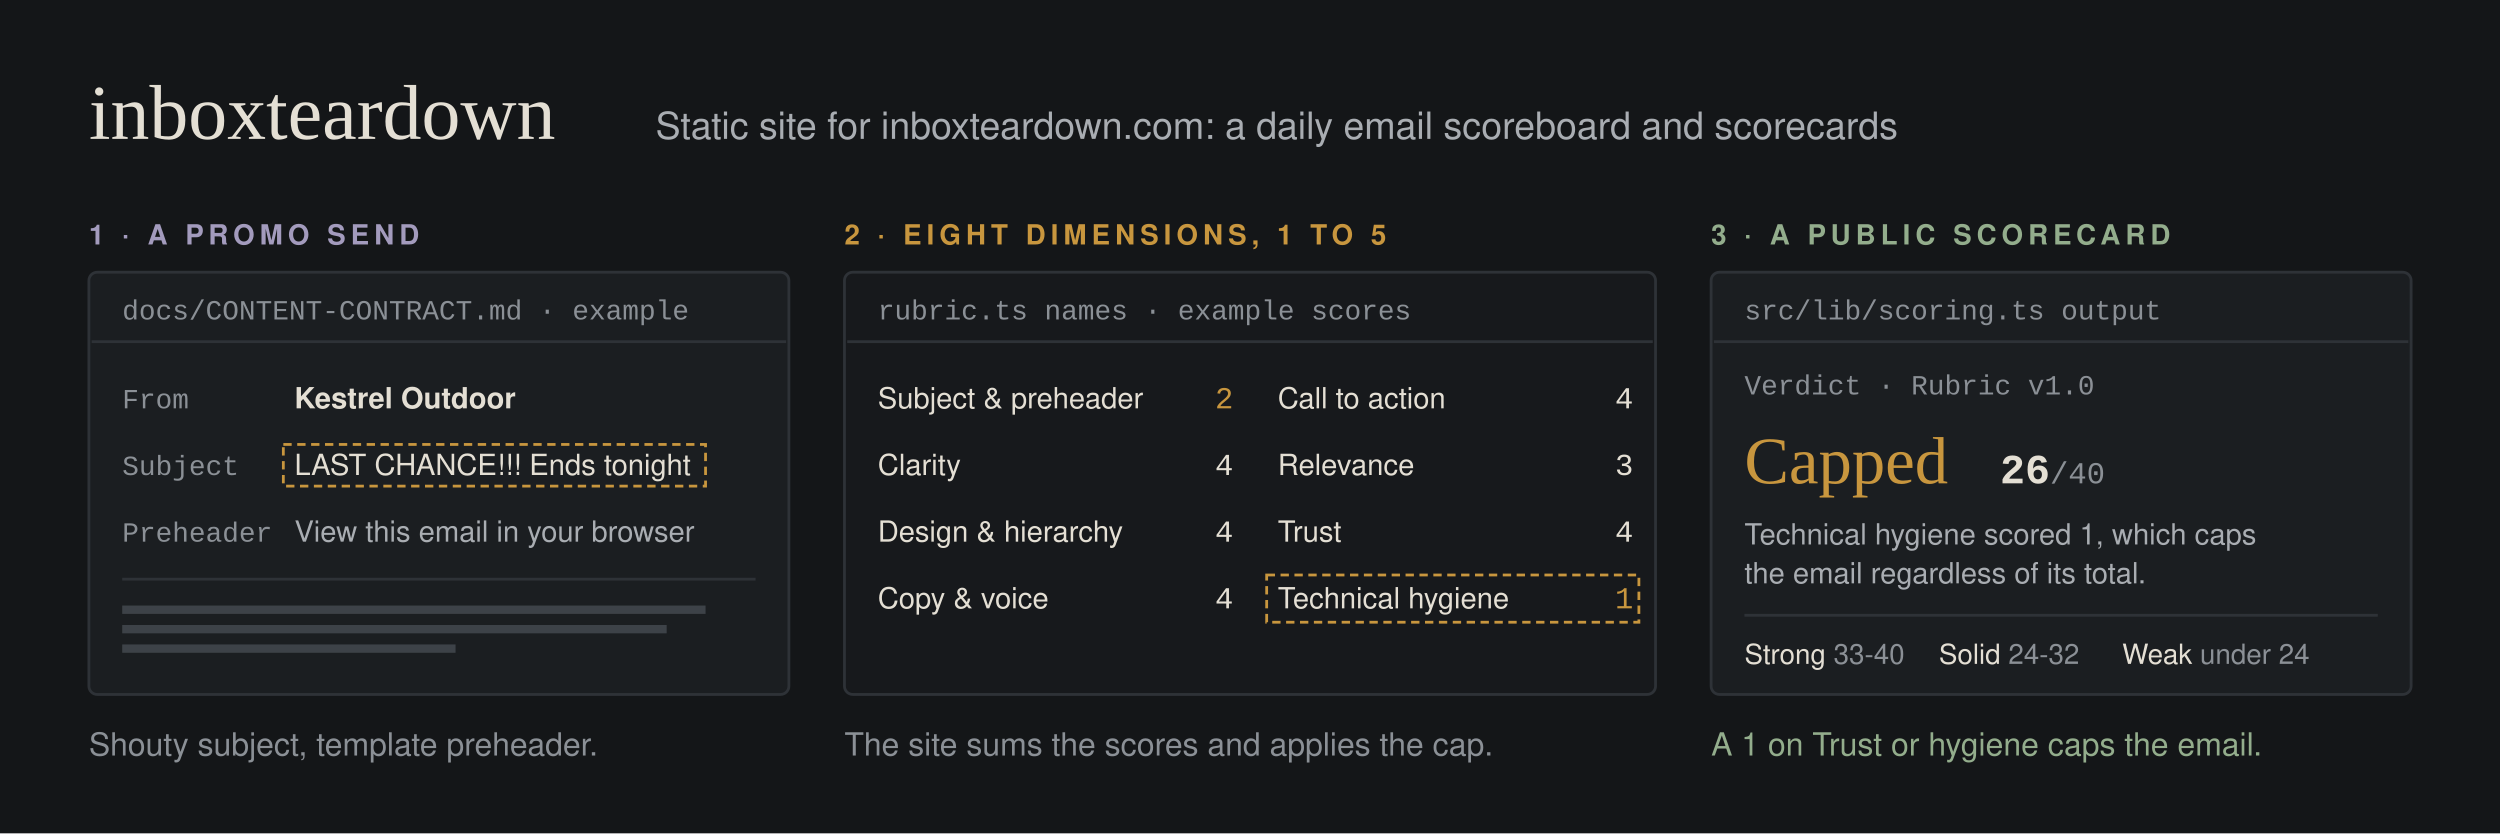
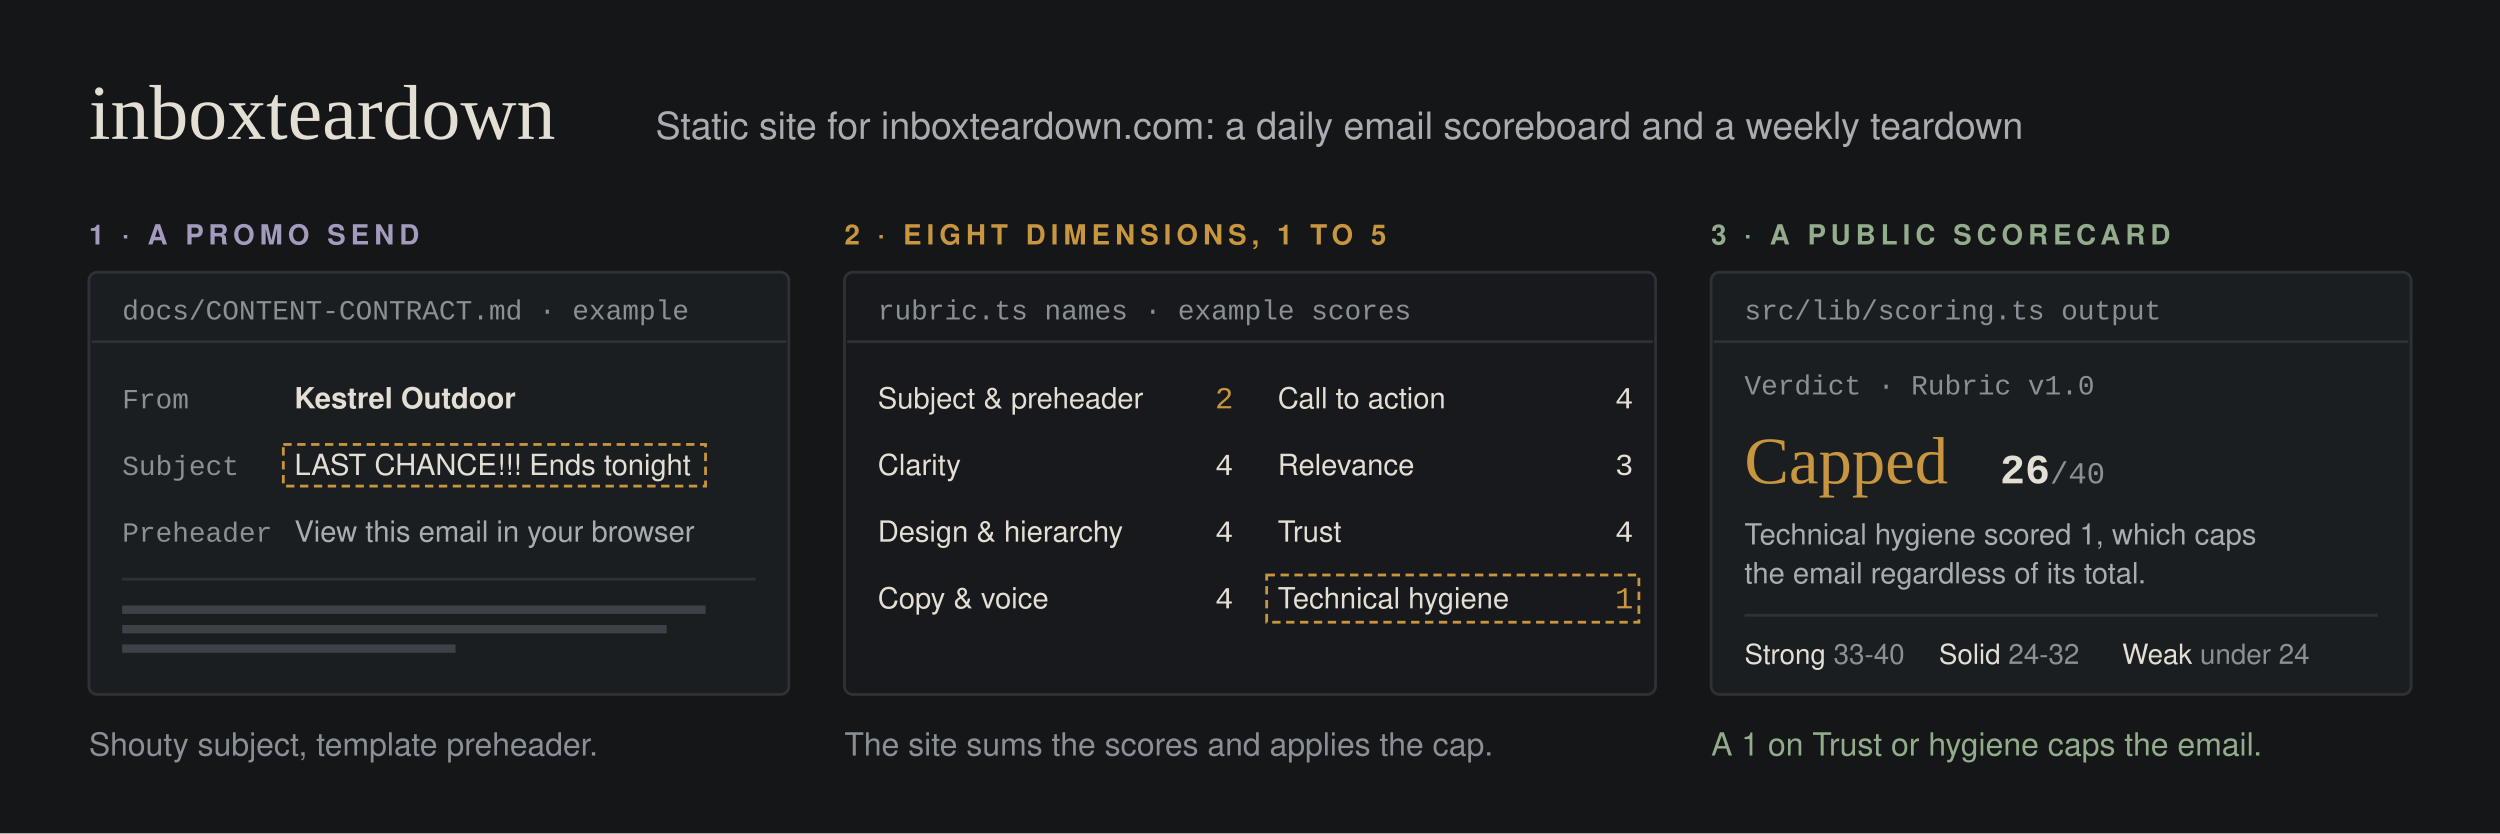
<svg xmlns="http://www.w3.org/2000/svg" viewBox="0 0 900 300" width="900" height="300" role="img" aria-labelledby="t d">
  <style>
.serif{font-family:Georgia,"Times New Roman",serif}
.sans{font-family:-apple-system,"Segoe UI",Helvetica,Arial,sans-serif}
.mono{font-family:ui-monospace,SFMono-Regular,Menlo,Consolas,"Liberation Mono",monospace}
.lab{font-size:10px;letter-spacing:1.8px;font-weight:600}
.cap{font-size:11.5px;fill:#8b9096}
.hl{fill:none;stroke-width:1.5;opacity:0}
.h1{animation:h1 12s infinite}
.h2{animation:h2 12s infinite}
.h3{animation:h3 12s infinite}
.r1{animation:r1 12s infinite}
.r2{animation:r2 12s infinite}
.r3{animation:r3 12s infinite}
.r4{animation:r4 12s infinite}
.rb{animation:rb 12s infinite}
.rc{animation:rc 12s infinite}
.rd{animation:rd 12s infinite}
.re{animation:re 12s infinite}
.rf{animation:rf 12s infinite}
.rg{animation:rg 12s infinite}
.rh{animation:rh 12s infinite}
.ri{animation:ri 12s infinite}
.rj{animation:rj 12s infinite}
.rk{animation:rk 12s infinite}
.rl{animation:rl 12s infinite}
.rm{animation:rm 12s infinite}
@keyframes h1{0%,16.7%{opacity:0}18.7%,42.4%{opacity:1}44.1%,100%{opacity:0}}
@keyframes h2{0%,16.7%,18.7%,44.1%{opacity:0}45.8%,67.8%{opacity:1}69.5%,100%{opacity:0}}
@keyframes h3{0%,16.7%,18.7%,69.5%{opacity:0}71.2%,94.9%{opacity:1}96.6%,100%{opacity:0}}
@keyframes r1{0%,16.7%{opacity:1}18.7%,20.4%{opacity:0}22.1%,100%{opacity:1}}
@keyframes r2{0%,16.7%{opacity:1}18.7%,24.6%{opacity:0}26.3%,100%{opacity:1}}
@keyframes r3{0%,16.7%{opacity:1}18.7%,28.9%{opacity:0}30.6%,100%{opacity:1}}
@keyframes r4{0%,16.7%{opacity:1}18.7%,33.1%{opacity:0}34.8%,100%{opacity:1}}
@keyframes rb{0%,16.7%{opacity:1}18.7%,45%{opacity:0}46.6%,100%{opacity:1}}
@keyframes rc{0%,16.7%{opacity:1}18.7%,47.5%{opacity:0}49.2%,100%{opacity:1}}
@keyframes rd{0%,16.7%{opacity:1}18.7%,50%{opacity:0}51.7%,100%{opacity:1}}
@keyframes re{0%,16.7%{opacity:1}18.7%,52.6%{opacity:0}54.3%,100%{opacity:1}}
@keyframes rf{0%,16.7%{opacity:1}18.7%,55.1%{opacity:0}56.8%,100%{opacity:1}}
@keyframes rg{0%,16.7%{opacity:1}18.7%,57.7%{opacity:0}59.3%,100%{opacity:1}}
@keyframes rh{0%,16.7%{opacity:1}18.7%,60.2%{opacity:0}61.9%,100%{opacity:1}}
@keyframes ri{0%,16.7%{opacity:1}18.7%,62.7%{opacity:0}64.4%,100%{opacity:1}}
@keyframes rj{0%,16.7%{opacity:1}18.7%,65.3%{opacity:0}67%,100%{opacity:1}}
@keyframes rk{0%,16.7%{opacity:1}18.7%,72.1%{opacity:0}73.7%,100%{opacity:1}}
@keyframes rl{0%,16.7%{opacity:1}18.7%,78%{opacity:0}79.7%,100%{opacity:1}}
@keyframes rm{0%,16.7%{opacity:1}18.7%,84.8%{opacity:0}86.5%,100%{opacity:1}}
@media (prefers-reduced-motion:reduce){*{animation:none!important}}
</style>
  <rect width="900" height="300" fill="#141618" />
  <text x="32" y="50" class="serif" font-size="28" fill="#e4dfd4">inboxteardown</text>
-   <text x="236" y="50" class="sans" font-size="13.5" fill="#a9adb2">Static site for inboxteardown.com: a daily email scoreboard and scorecards</text>
+   <text x="236" y="50" class="sans" font-size="13.5" fill="#a9adb2">Static site for inboxteardown.com: a daily email scoreboard and a weekly teardown</text>
  <g>
    <text x="32" y="88" class="sans lab" fill="#a39bbd">1 · A PROMO SEND</text>
    <rect x="32" y="98" width="252" height="152" rx="3" fill="#1b1e21" stroke="#2e3237" />
    <rect class="hl h1" x="32" y="98" width="252" height="152" rx="3" stroke="#a39bbd" />
    <text x="44" y="115" class="mono" font-size="10" fill="#8b9096">docs/CONTENT-CONTRACT.md · example</text>
    <line x1="33" y1="123" x2="283" y2="123" stroke="#2e3237" />
    <g class="r1">
      <text x="44" y="147" class="mono" font-size="10" fill="#8b9096">From</text>
      <text x="106" y="147" class="sans" font-size="10.5" fill="#e4dfd4" font-weight="700">Kestrel Outdoor</text>
    </g>
    <g class="r2">
      <text x="44" y="171" class="mono" font-size="10" fill="#8b9096">Subject</text>
      <text x="106" y="171" class="sans" font-size="10.5" fill="#e4dfd4">LAST CHANCE!!! Ends tonight</text>
    </g>
    <g class="r3">
      <text x="44" y="195" class="mono" font-size="10" fill="#8b9096">Preheader</text>
      <text x="106" y="195" class="sans" font-size="10.5" fill="#a9adb2">View this email in your browser</text>
    </g>
    <g class="r4">
      <line x1="44" y1="208.5" x2="272" y2="208.5" stroke="#2e3237" />
      <g fill="#3d4248">
        <rect x="44" y="218" width="210" height="3" />
        <rect x="44" y="225" width="196" height="3" />
        <rect x="44" y="232" width="120" height="3" />
      </g>
    </g>
    <rect class="rj" x="102" y="160" width="152" height="15" fill="none" stroke="#c8963e" stroke-dasharray="3 2" />
    <text x="32" y="272" class="sans cap">Shouty subject, template preheader.</text>
  </g>
  <g>
    <text x="304" y="88" class="sans lab" fill="#c8963e">2 · EIGHT DIMENSIONS, 1 TO 5</text>
    <rect x="304" y="98" width="292" height="152" rx="3" fill="#17191c" stroke="#2e3237" />
    <rect class="hl h2" x="304" y="98" width="292" height="152" rx="3" stroke="#c8963e" />
    <text x="316" y="115" class="mono" font-size="10" fill="#8b9096">rubric.ts names · example scores</text>
    <line x1="305" y1="123" x2="595" y2="123" stroke="#2e3237" />
    <g class="rb">
      <text x="316" y="147" class="sans" font-size="10.5" fill="#e4dfd4">Subject &amp; preheader</text>
      <text x="444" y="147" class="mono" font-size="11" fill="#c8963e" text-anchor="end">2</text>
    </g>
    <g class="rc">
      <text x="316" y="171" class="sans" font-size="10.5" fill="#e4dfd4">Clarity</text>
      <text x="444" y="171" class="mono" font-size="11" fill="#e4dfd4" text-anchor="end">4</text>
    </g>
    <g class="rd">
      <text x="316" y="195" class="sans" font-size="10.5" fill="#e4dfd4">Design &amp; hierarchy</text>
      <text x="444" y="195" class="mono" font-size="11" fill="#e4dfd4" text-anchor="end">4</text>
    </g>
    <g class="re">
      <text x="316" y="219" class="sans" font-size="10.5" fill="#e4dfd4">Copy &amp; voice</text>
      <text x="444" y="219" class="mono" font-size="11" fill="#e4dfd4" text-anchor="end">4</text>
    </g>
    <g class="rf">
      <text x="460" y="147" class="sans" font-size="10.5" fill="#e4dfd4">Call to action</text>
      <text x="588" y="147" class="mono" font-size="11" fill="#e4dfd4" text-anchor="end">4</text>
    </g>
    <g class="rg">
      <text x="460" y="171" class="sans" font-size="10.5" fill="#e4dfd4">Relevance</text>
      <text x="588" y="171" class="mono" font-size="11" fill="#e4dfd4" text-anchor="end">3</text>
    </g>
    <g class="rh">
      <text x="460" y="195" class="sans" font-size="10.5" fill="#e4dfd4">Trust</text>
      <text x="588" y="195" class="mono" font-size="11" fill="#e4dfd4" text-anchor="end">4</text>
    </g>
    <g class="ri">
      <text x="460" y="219" class="sans" font-size="10.5" fill="#e4dfd4">Technical hygiene</text>
      <text x="588" y="219" class="mono" font-size="11" fill="#c8963e" text-anchor="end">1</text>
    </g>
    <rect class="rj" x="456" y="207" width="134" height="17" fill="none" stroke="#c8963e" stroke-dasharray="3 2" />
    <text x="304" y="272" class="sans cap">The site sums the scores and applies the cap.</text>
  </g>
  <g>
    <text x="616" y="88" class="sans lab" fill="#93ad8c">3 · A PUBLIC SCORECARD</text>
    <rect x="616" y="98" width="252" height="152" rx="3" fill="#1b1e21" stroke="#2e3237" />
    <rect class="hl h3" x="616" y="98" width="252" height="152" rx="3" stroke="#93ad8c" />
    <text x="628" y="115" class="mono" font-size="10" fill="#8b9096">src/lib/scoring.ts output</text>
    <line x1="617" y1="123" x2="867" y2="123" stroke="#2e3237" />
    <g class="rk">
      <text x="628" y="142" class="mono" font-size="10" fill="#8b9096">Verdict · Rubric v1.0</text>
      <text x="628" y="174" class="serif" font-size="24" fill="#c8963e">Capped</text>
      <text x="720" y="174" class="mono" font-size="15" fill="#e4dfd4" font-weight="700">26</text>
      <text x="738" y="174" class="mono" font-size="11" fill="#8b9096">/40</text>
    </g>
    <g class="rl">
      <text x="628" y="196" class="sans" font-size="10.5" fill="#a9adb2">Technical hygiene scored 1, which caps</text>
      <text x="628" y="210" class="sans" font-size="10.5" fill="#a9adb2">the email regardless of its total.</text>
    </g>
    <g class="rm">
      <line x1="628" y1="221.5" x2="856" y2="221.5" stroke="#2e3237" />
      <text x="628" y="239" class="sans" font-size="10" fill="#e4dfd4">Strong <tspan fill="#8b9096">33-40</tspan>
      </text>
      <text x="698" y="239" class="sans" font-size="10" fill="#e4dfd4">Solid <tspan fill="#8b9096">24-32</tspan>
      </text>
      <text x="764" y="239" class="sans" font-size="10" fill="#e4dfd4">Weak <tspan fill="#8b9096">under 24</tspan>
      </text>
    </g>
    <text x="616" y="272" class="sans" font-size="11.5" fill="#93ad8c">A 1 on Trust or hygiene caps the email.</text>
  </g>
</svg>
